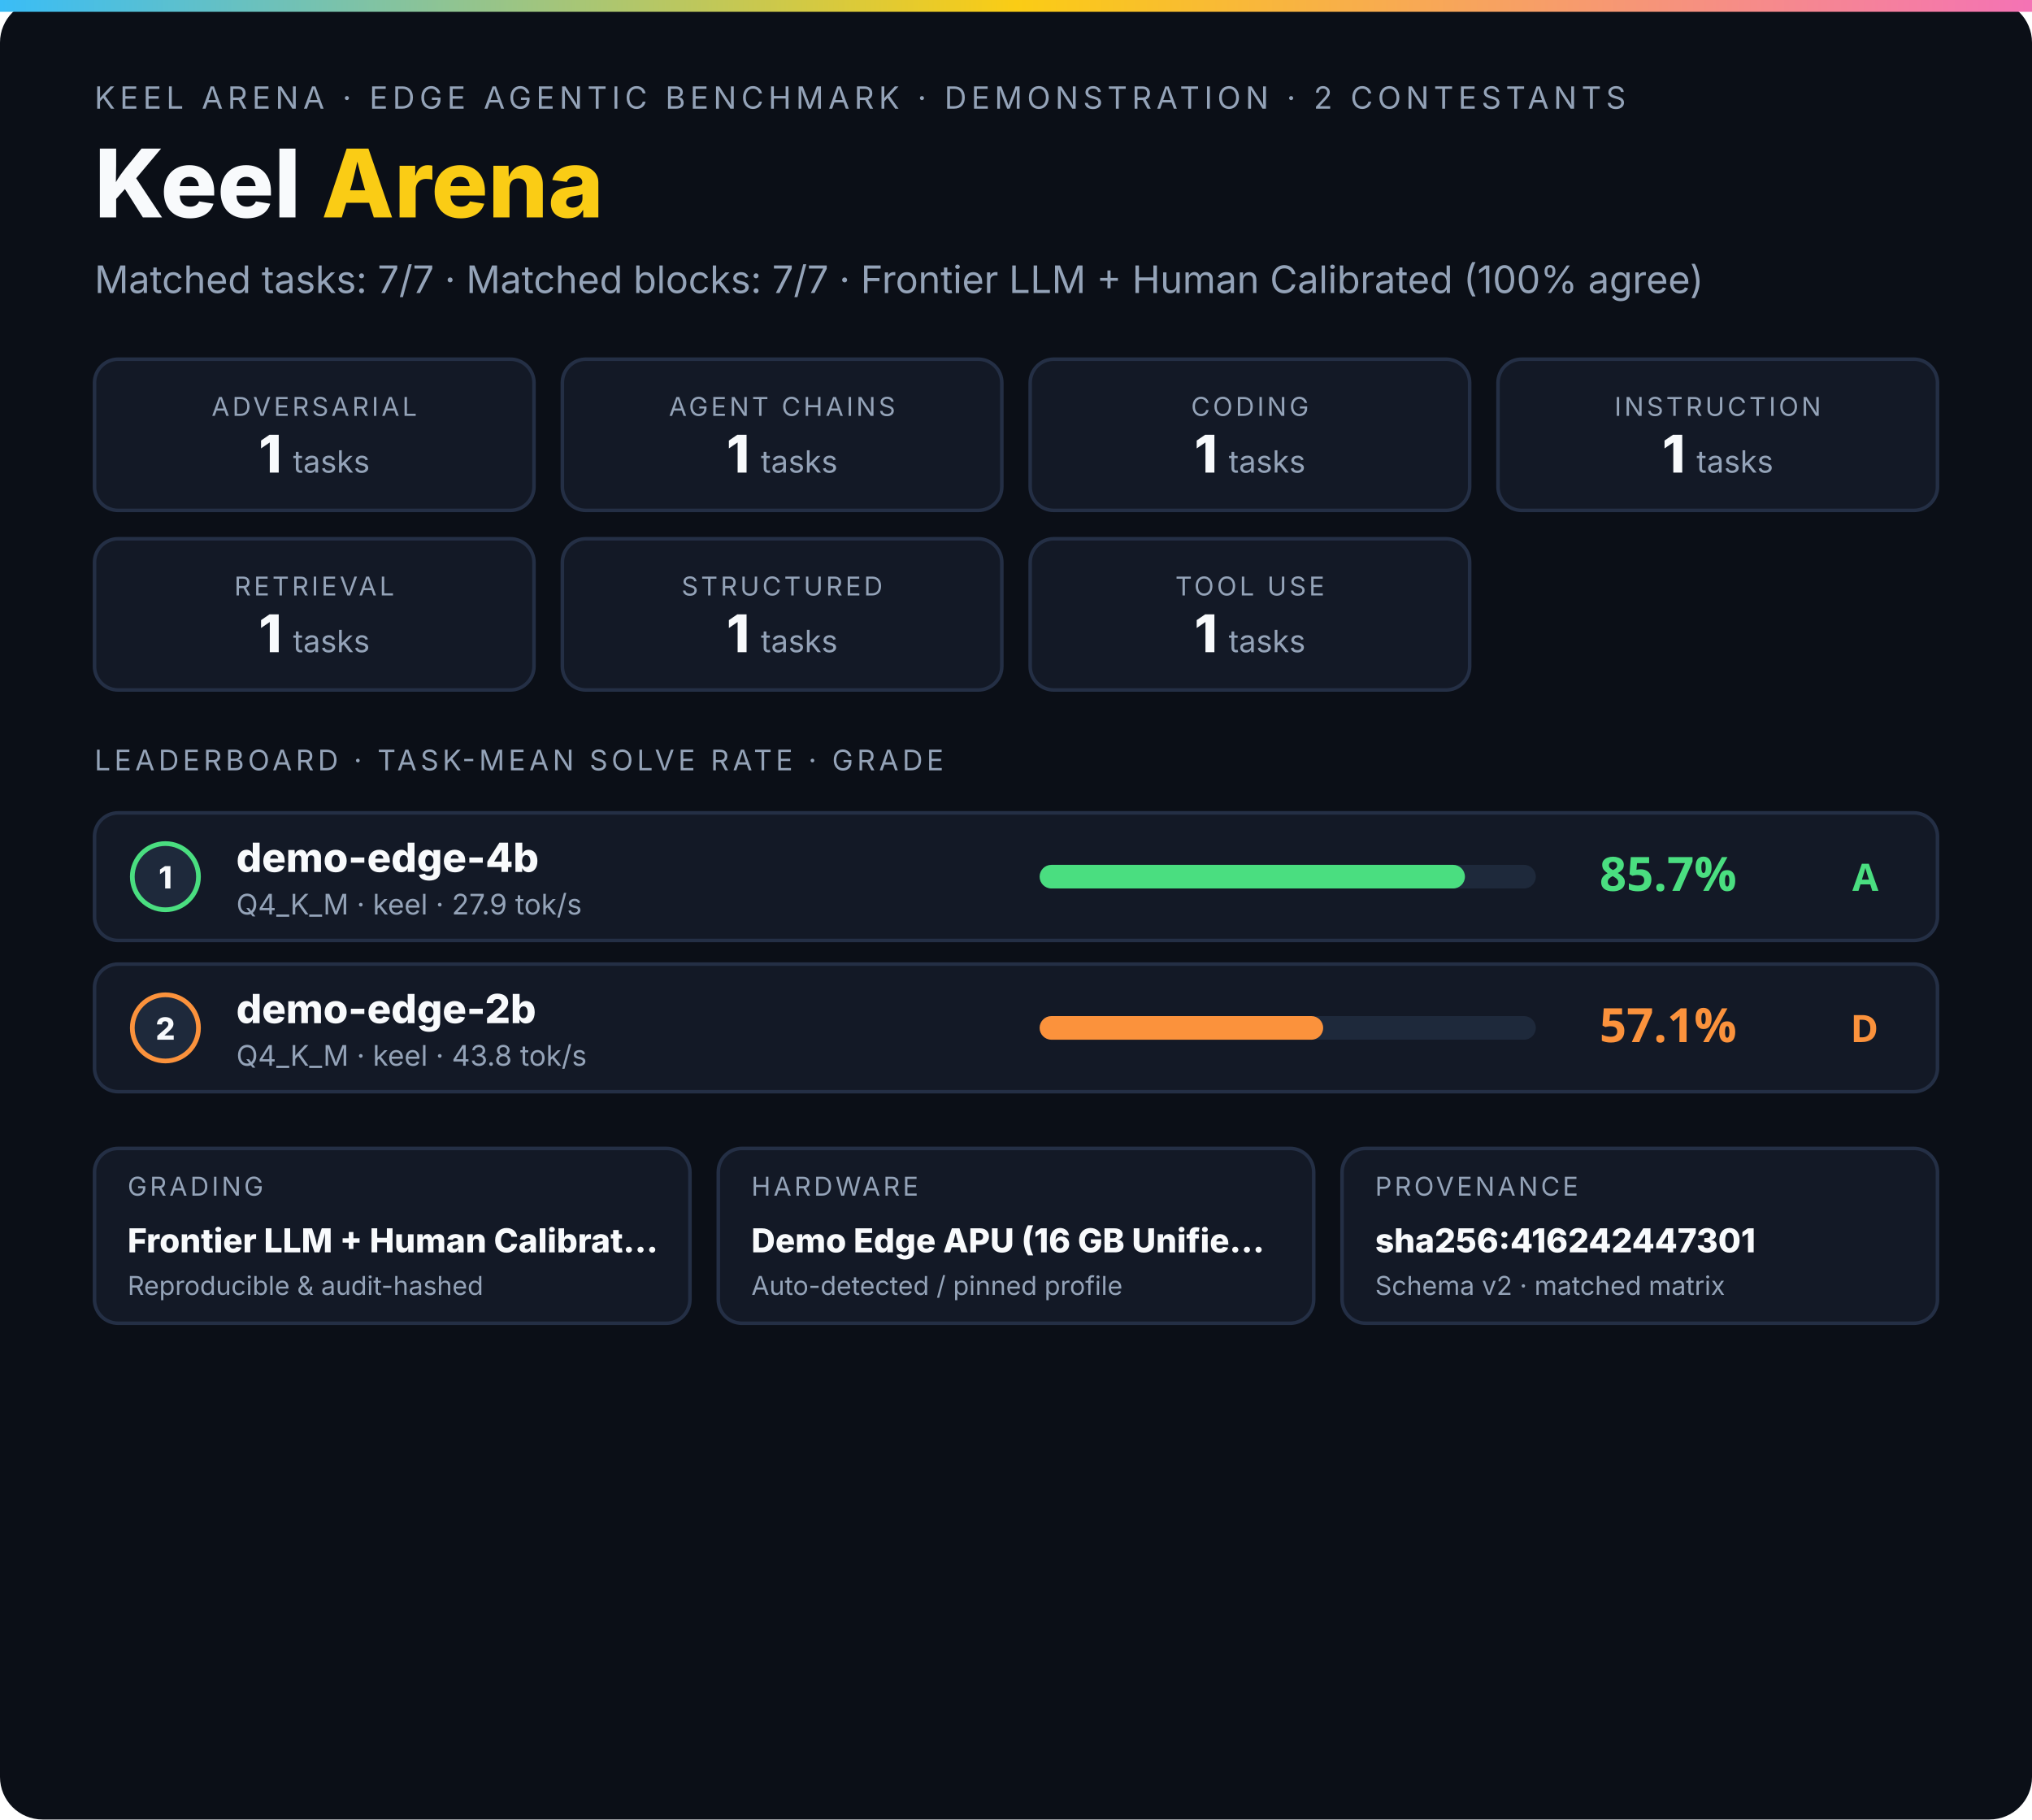
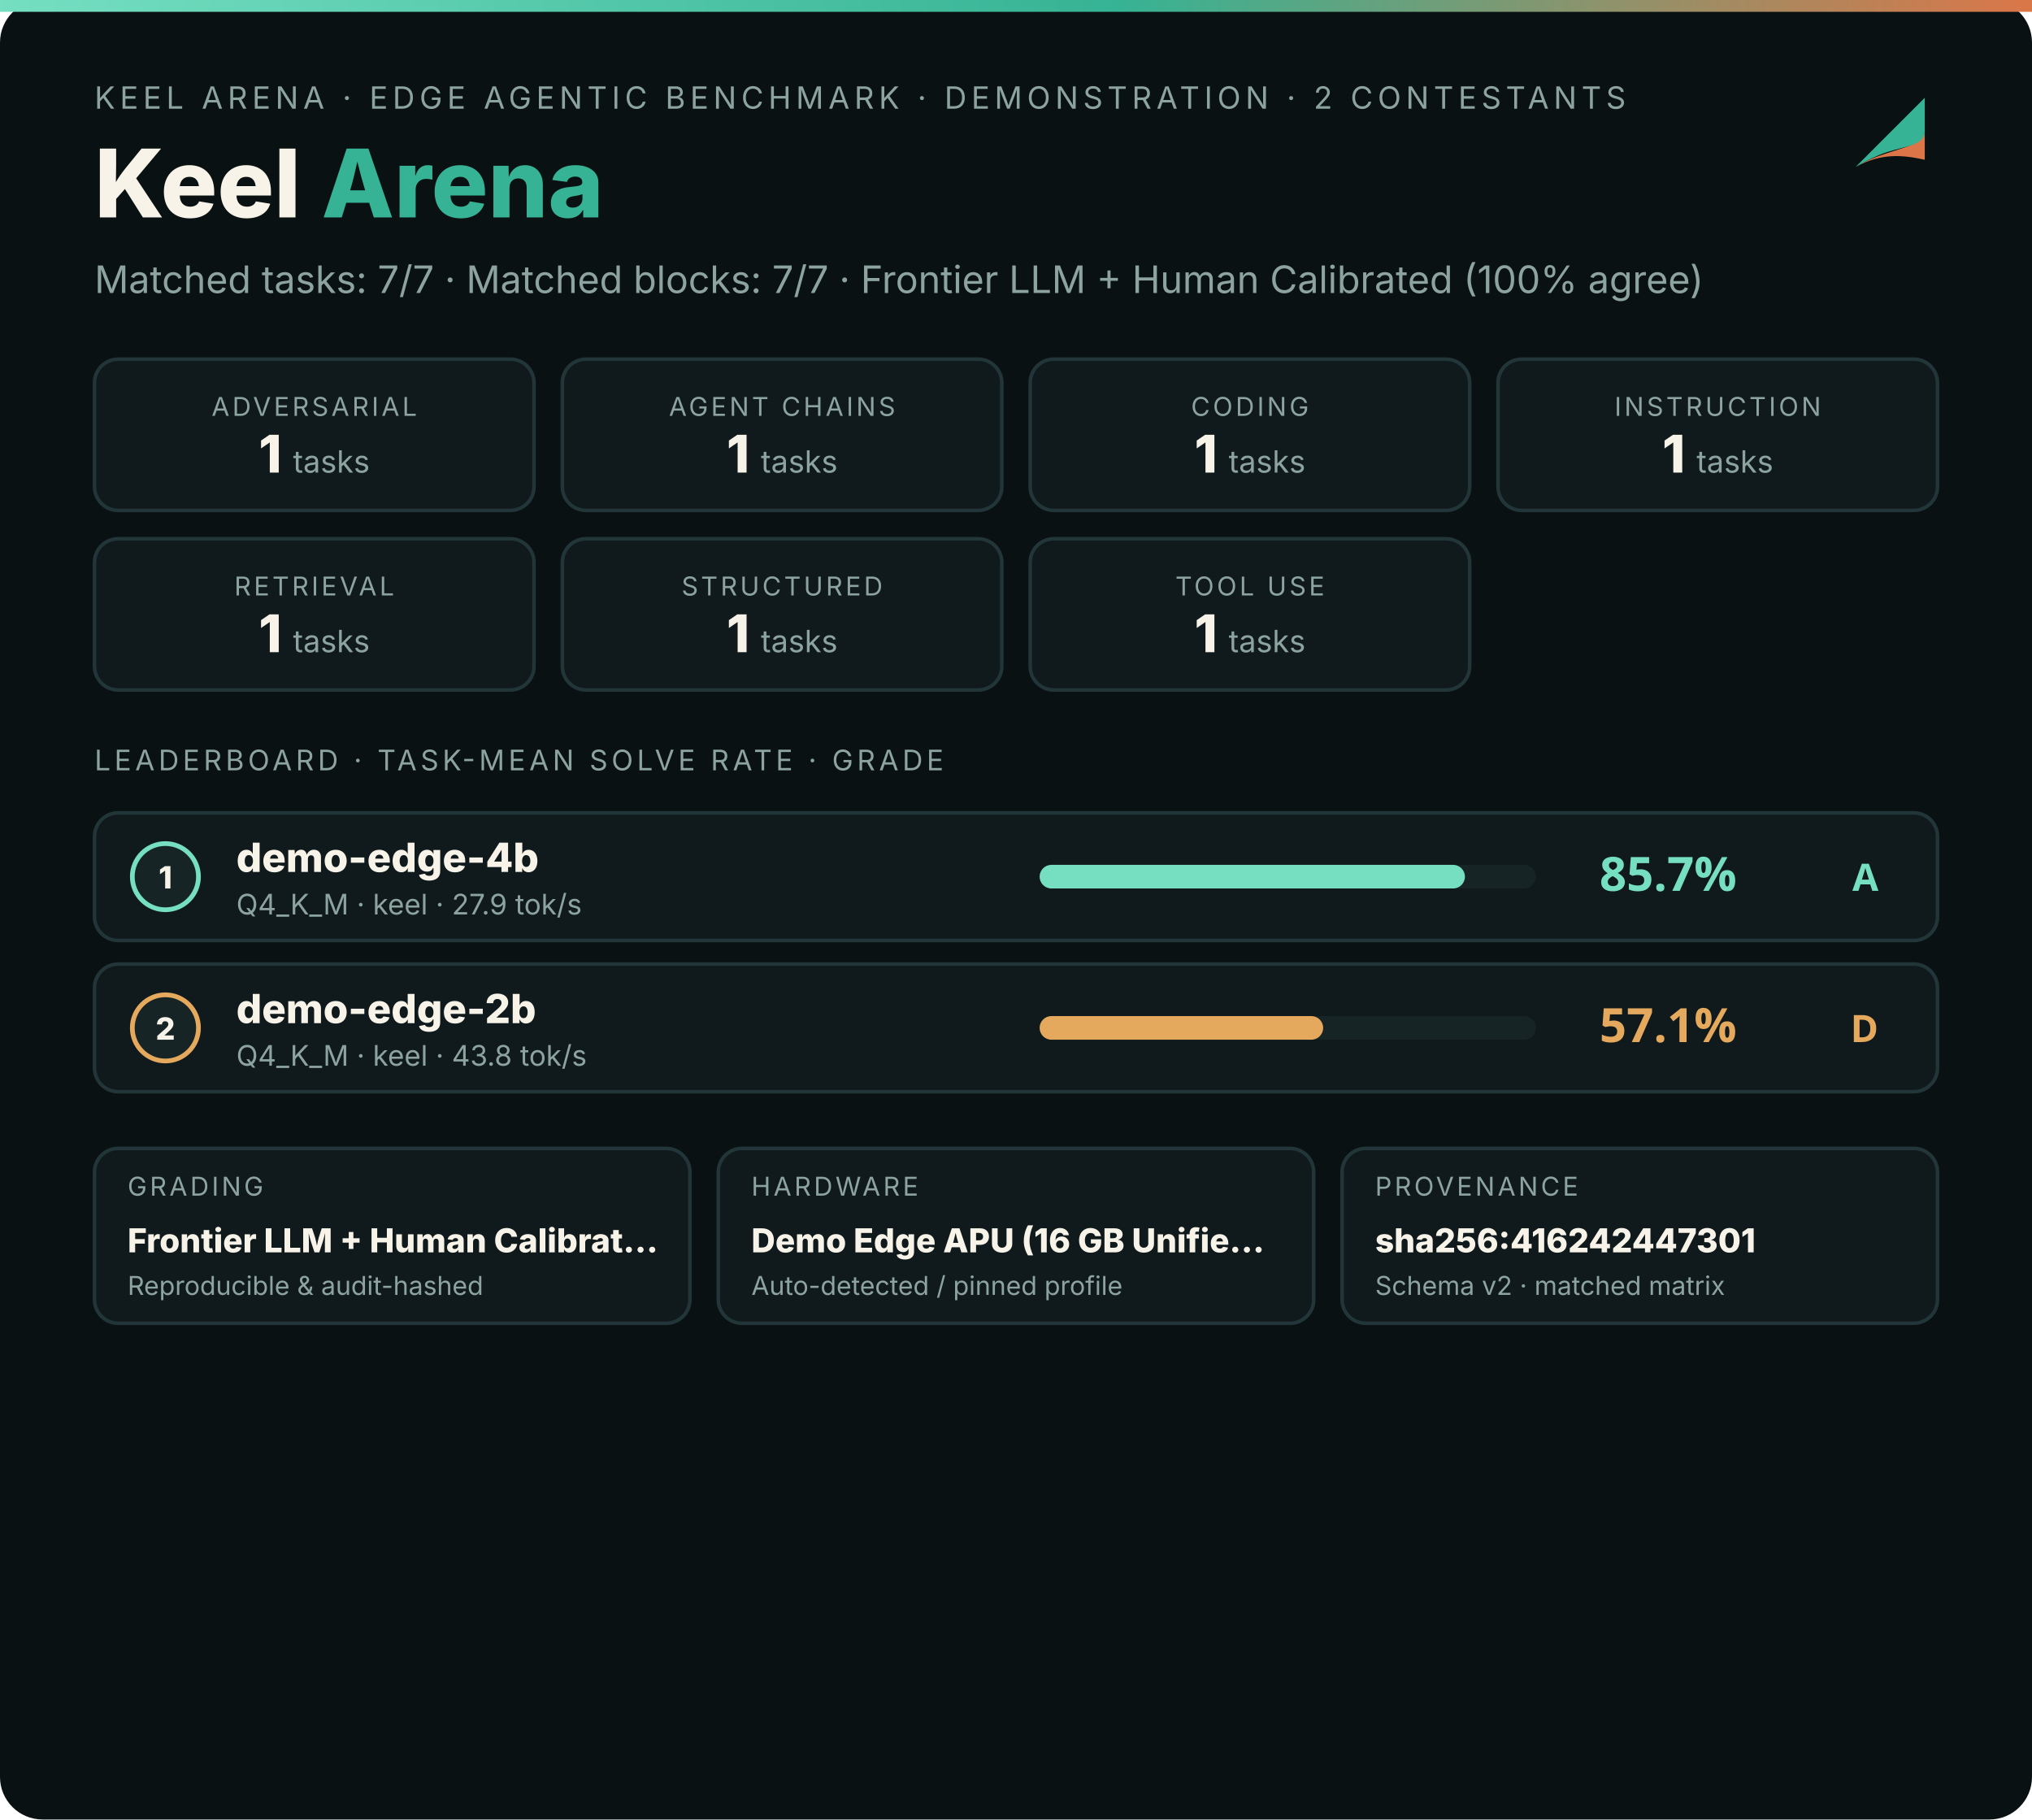
<svg xmlns="http://www.w3.org/2000/svg" width="860" height="770" viewBox="0 0 860 770">
  <defs>
    <linearGradient id="topbar" x1="0%" y1="0%" x2="100%" y2="0%">
-       <stop offset="0%" stop-color="#38bdf8" />
-       <stop offset="50%" stop-color="#facc15" />
-       <stop offset="100%" stop-color="#f472b6" />
+       <stop offset="0%" stop-color="#76dfc2" />
+       <stop offset="55%" stop-color="#36b394" />
+       <stop offset="100%" stop-color="#dc7648" />
    </linearGradient>
    <style>
-     .bg { fill: #0b0f17; }
-     .panel { fill: #131926; stroke: #242f45; stroke-width: 1.5; }
-     .muted { fill: #94a3b8; font-family: ui-sans-serif, system-ui, -apple-system, sans-serif; }
-     .title { fill: #f8fafc; font-family: ui-sans-serif, system-ui, -apple-system, sans-serif; font-weight: 800; }
-     .mono { fill: #cbd5e1; font-family: ui-monospace, SFMono-Regular, Menlo, monospace; }
+     .bg { fill: #0a1112; }
+     .panel { fill: #101a1c; stroke: #22363a; stroke-width: 1.5; }
+     .muted { fill: #8ca3a0; font-family: ui-sans-serif, system-ui, -apple-system, sans-serif; }
+     .title { fill: #f7f3e9; font-family: ui-sans-serif, system-ui, -apple-system, sans-serif; font-weight: 800; }
+     .mono { fill: #eef4f2; font-family: ui-monospace, SFMono-Regular, Menlo, monospace; }
  </style>
  </defs>
  <rect width="860" height="770" rx="18" class="bg" />
  <rect x="0" y="0" width="860" height="5" fill="url(#topbar)" />
+   <g transform="translate(778 34) scale(0.08594)">
+     <path fill="#dc7648" d="M86 426C214 357 316 367 426 391V252C418 337 231 336 86 426Z" />
+     <path fill="#36b394" d="M86 426L426 86V252C426 328 304 324 203 367C157 386 118 408 86 426Z" />
+   </g>
  <text x="40" y="46" font-size="13" letter-spacing="2" class="muted">KEEL ARENA · EDGE AGENTIC BENCHMARK · DEMONSTRATION · 2 CONTESTANTS</text>
-   <text x="40" y="92" font-size="40" class="title">Keel <tspan fill="#facc15">Arena</tspan>
+   <text x="40" y="92" font-size="40" class="title">Keel <tspan fill="#36b394">Arena</tspan>
  </text>
  <text x="40" y="124" font-size="16" class="muted">Matched tasks: 7/7 · Matched blocks: 7/7 · Frontier LLM + Human Calibrated (100% agree)</text>
  <rect x="40" y="152" width="186" height="64" rx="10" class="panel" />
  <text x="133.0" y="176" text-anchor="middle" font-size="11" letter-spacing="1.2" class="muted">ADVERSARIAL</text>
-   <text x="133.0" y="200" text-anchor="middle" font-size="22" class="title">1 <tspan font-size="13" font-weight="400" fill="#94a3b8">tasks</tspan>
+   <text x="133.0" y="200" text-anchor="middle" font-size="22" class="title">1 <tspan font-size="13" font-weight="400" fill="#8ca3a0">tasks</tspan>
  </text>
  <rect x="238" y="152" width="186" height="64" rx="10" class="panel" />
  <text x="331.0" y="176" text-anchor="middle" font-size="11" letter-spacing="1.2" class="muted">AGENT CHAINS</text>
-   <text x="331.0" y="200" text-anchor="middle" font-size="22" class="title">1 <tspan font-size="13" font-weight="400" fill="#94a3b8">tasks</tspan>
+   <text x="331.0" y="200" text-anchor="middle" font-size="22" class="title">1 <tspan font-size="13" font-weight="400" fill="#8ca3a0">tasks</tspan>
  </text>
  <rect x="436" y="152" width="186" height="64" rx="10" class="panel" />
  <text x="529.0" y="176" text-anchor="middle" font-size="11" letter-spacing="1.2" class="muted">CODING</text>
-   <text x="529.0" y="200" text-anchor="middle" font-size="22" class="title">1 <tspan font-size="13" font-weight="400" fill="#94a3b8">tasks</tspan>
+   <text x="529.0" y="200" text-anchor="middle" font-size="22" class="title">1 <tspan font-size="13" font-weight="400" fill="#8ca3a0">tasks</tspan>
  </text>
  <rect x="634" y="152" width="186" height="64" rx="10" class="panel" />
  <text x="727.0" y="176" text-anchor="middle" font-size="11" letter-spacing="1.2" class="muted">INSTRUCTION</text>
-   <text x="727.0" y="200" text-anchor="middle" font-size="22" class="title">1 <tspan font-size="13" font-weight="400" fill="#94a3b8">tasks</tspan>
+   <text x="727.0" y="200" text-anchor="middle" font-size="22" class="title">1 <tspan font-size="13" font-weight="400" fill="#8ca3a0">tasks</tspan>
  </text>
  <rect x="40" y="228" width="186" height="64" rx="10" class="panel" />
  <text x="133.0" y="252" text-anchor="middle" font-size="11" letter-spacing="1.2" class="muted">RETRIEVAL</text>
-   <text x="133.0" y="276" text-anchor="middle" font-size="22" class="title">1 <tspan font-size="13" font-weight="400" fill="#94a3b8">tasks</tspan>
+   <text x="133.0" y="276" text-anchor="middle" font-size="22" class="title">1 <tspan font-size="13" font-weight="400" fill="#8ca3a0">tasks</tspan>
  </text>
  <rect x="238" y="228" width="186" height="64" rx="10" class="panel" />
  <text x="331.0" y="252" text-anchor="middle" font-size="11" letter-spacing="1.2" class="muted">STRUCTURED</text>
-   <text x="331.0" y="276" text-anchor="middle" font-size="22" class="title">1 <tspan font-size="13" font-weight="400" fill="#94a3b8">tasks</tspan>
+   <text x="331.0" y="276" text-anchor="middle" font-size="22" class="title">1 <tspan font-size="13" font-weight="400" fill="#8ca3a0">tasks</tspan>
  </text>
  <rect x="436" y="228" width="186" height="64" rx="10" class="panel" />
  <text x="529.0" y="252" text-anchor="middle" font-size="11" letter-spacing="1.2" class="muted">TOOL USE</text>
-   <text x="529.0" y="276" text-anchor="middle" font-size="22" class="title">1 <tspan font-size="13" font-weight="400" fill="#94a3b8">tasks</tspan>
+   <text x="529.0" y="276" text-anchor="middle" font-size="22" class="title">1 <tspan font-size="13" font-weight="400" fill="#8ca3a0">tasks</tspan>
  </text>
  <text x="40" y="326" font-size="12" letter-spacing="1.6" class="muted">LEADERBOARD · TASK-MEAN SOLVE RATE · GRADE</text>
  <rect x="40" y="344" width="780" height="54" rx="10" class="panel" />
-   <circle cx="70" cy="371" r="14" fill="#1e293b" stroke="#4ade80" stroke-width="2" />
+   <circle cx="70" cy="371" r="14" fill="#162426" stroke="#76dfc2" stroke-width="2" />
  <text x="70" y="376" text-anchor="middle" font-size="13" class="title">1</text>
  <text x="100" y="369" font-size="17" class="title">demo-edge-4b</text>
  <text x="100" y="387" font-size="12" class="muted">Q4_K_M · keel · 27.9 tok/s</text>
-   <rect x="440" y="366" width="210" height="10" rx="5" fill="#1e293b" />
-   <rect x="440" y="366" width="180" height="10" rx="5" fill="#4ade80" />
-   <text x="735" y="377" text-anchor="end" font-size="20" font-weight="800" fill="#4ade80" font-family="ui-sans-serif, system-ui, sans-serif">85.7%</text>
-   <text x="795" y="377" text-anchor="end" font-size="16" font-weight="800" fill="#4ade80" font-family="ui-sans-serif, system-ui, sans-serif">A</text>
+   <rect x="440" y="366" width="210" height="10" rx="5" fill="#162426" />
+   <rect x="440" y="366" width="180" height="10" rx="5" fill="#76dfc2" />
+   <text x="735" y="377" text-anchor="end" font-size="20" font-weight="800" fill="#76dfc2" font-family="ui-sans-serif, system-ui, sans-serif">85.7%</text>
+   <text x="795" y="377" text-anchor="end" font-size="16" font-weight="800" fill="#76dfc2" font-family="ui-sans-serif, system-ui, sans-serif">A</text>
  <rect x="40" y="408" width="780" height="54" rx="10" class="panel" />
-   <circle cx="70" cy="435" r="14" fill="#1e293b" stroke="#fb923c" stroke-width="2" />
+   <circle cx="70" cy="435" r="14" fill="#162426" stroke="#e5a95e" stroke-width="2" />
  <text x="70" y="440" text-anchor="middle" font-size="13" class="title">2</text>
  <text x="100" y="433" font-size="17" class="title">demo-edge-2b</text>
  <text x="100" y="451" font-size="12" class="muted">Q4_K_M · keel · 43.8 tok/s</text>
-   <rect x="440" y="430" width="210" height="10" rx="5" fill="#1e293b" />
-   <rect x="440" y="430" width="120" height="10" rx="5" fill="#fb923c" />
-   <text x="735" y="441" text-anchor="end" font-size="20" font-weight="800" fill="#fb923c" font-family="ui-sans-serif, system-ui, sans-serif">57.1%</text>
-   <text x="795" y="441" text-anchor="end" font-size="16" font-weight="800" fill="#fb923c" font-family="ui-sans-serif, system-ui, sans-serif">D</text>
+   <rect x="440" y="430" width="210" height="10" rx="5" fill="#162426" />
+   <rect x="440" y="430" width="120" height="10" rx="5" fill="#e5a95e" />
+   <text x="735" y="441" text-anchor="end" font-size="20" font-weight="800" fill="#e5a95e" font-family="ui-sans-serif, system-ui, sans-serif">57.1%</text>
+   <text x="795" y="441" text-anchor="end" font-size="16" font-weight="800" fill="#e5a95e" font-family="ui-sans-serif, system-ui, sans-serif">D</text>
  <rect x="40" y="486" width="252" height="74" rx="10" class="panel" />
  <text x="54" y="506" font-size="11" letter-spacing="1.2" class="muted">GRADING</text>
  <text x="54" y="530" font-size="14" class="title">Frontier LLM + Human Calibrat…</text>
  <text x="54" y="548" font-size="11" class="muted">Reproducible &amp; audit-hashed</text>
  <rect x="304" y="486" width="252" height="74" rx="10" class="panel" />
  <text x="318" y="506" font-size="11" letter-spacing="1.2" class="muted">HARDWARE</text>
  <text x="318" y="530" font-size="14" class="title">Demo Edge APU (16 GB Unifie…</text>
  <text x="318" y="548" font-size="11" class="muted">Auto-detected / pinned profile</text>
  <rect x="568" y="486" width="252" height="74" rx="10" class="panel" />
  <text x="582" y="506" font-size="11" letter-spacing="1.2" class="muted">PROVENANCE</text>
  <text x="582" y="530" font-size="14" class="title">sha256:416242447301</text>
  <text x="582" y="548" font-size="11" class="muted">Schema v2 · matched matrix</text>
</svg>
